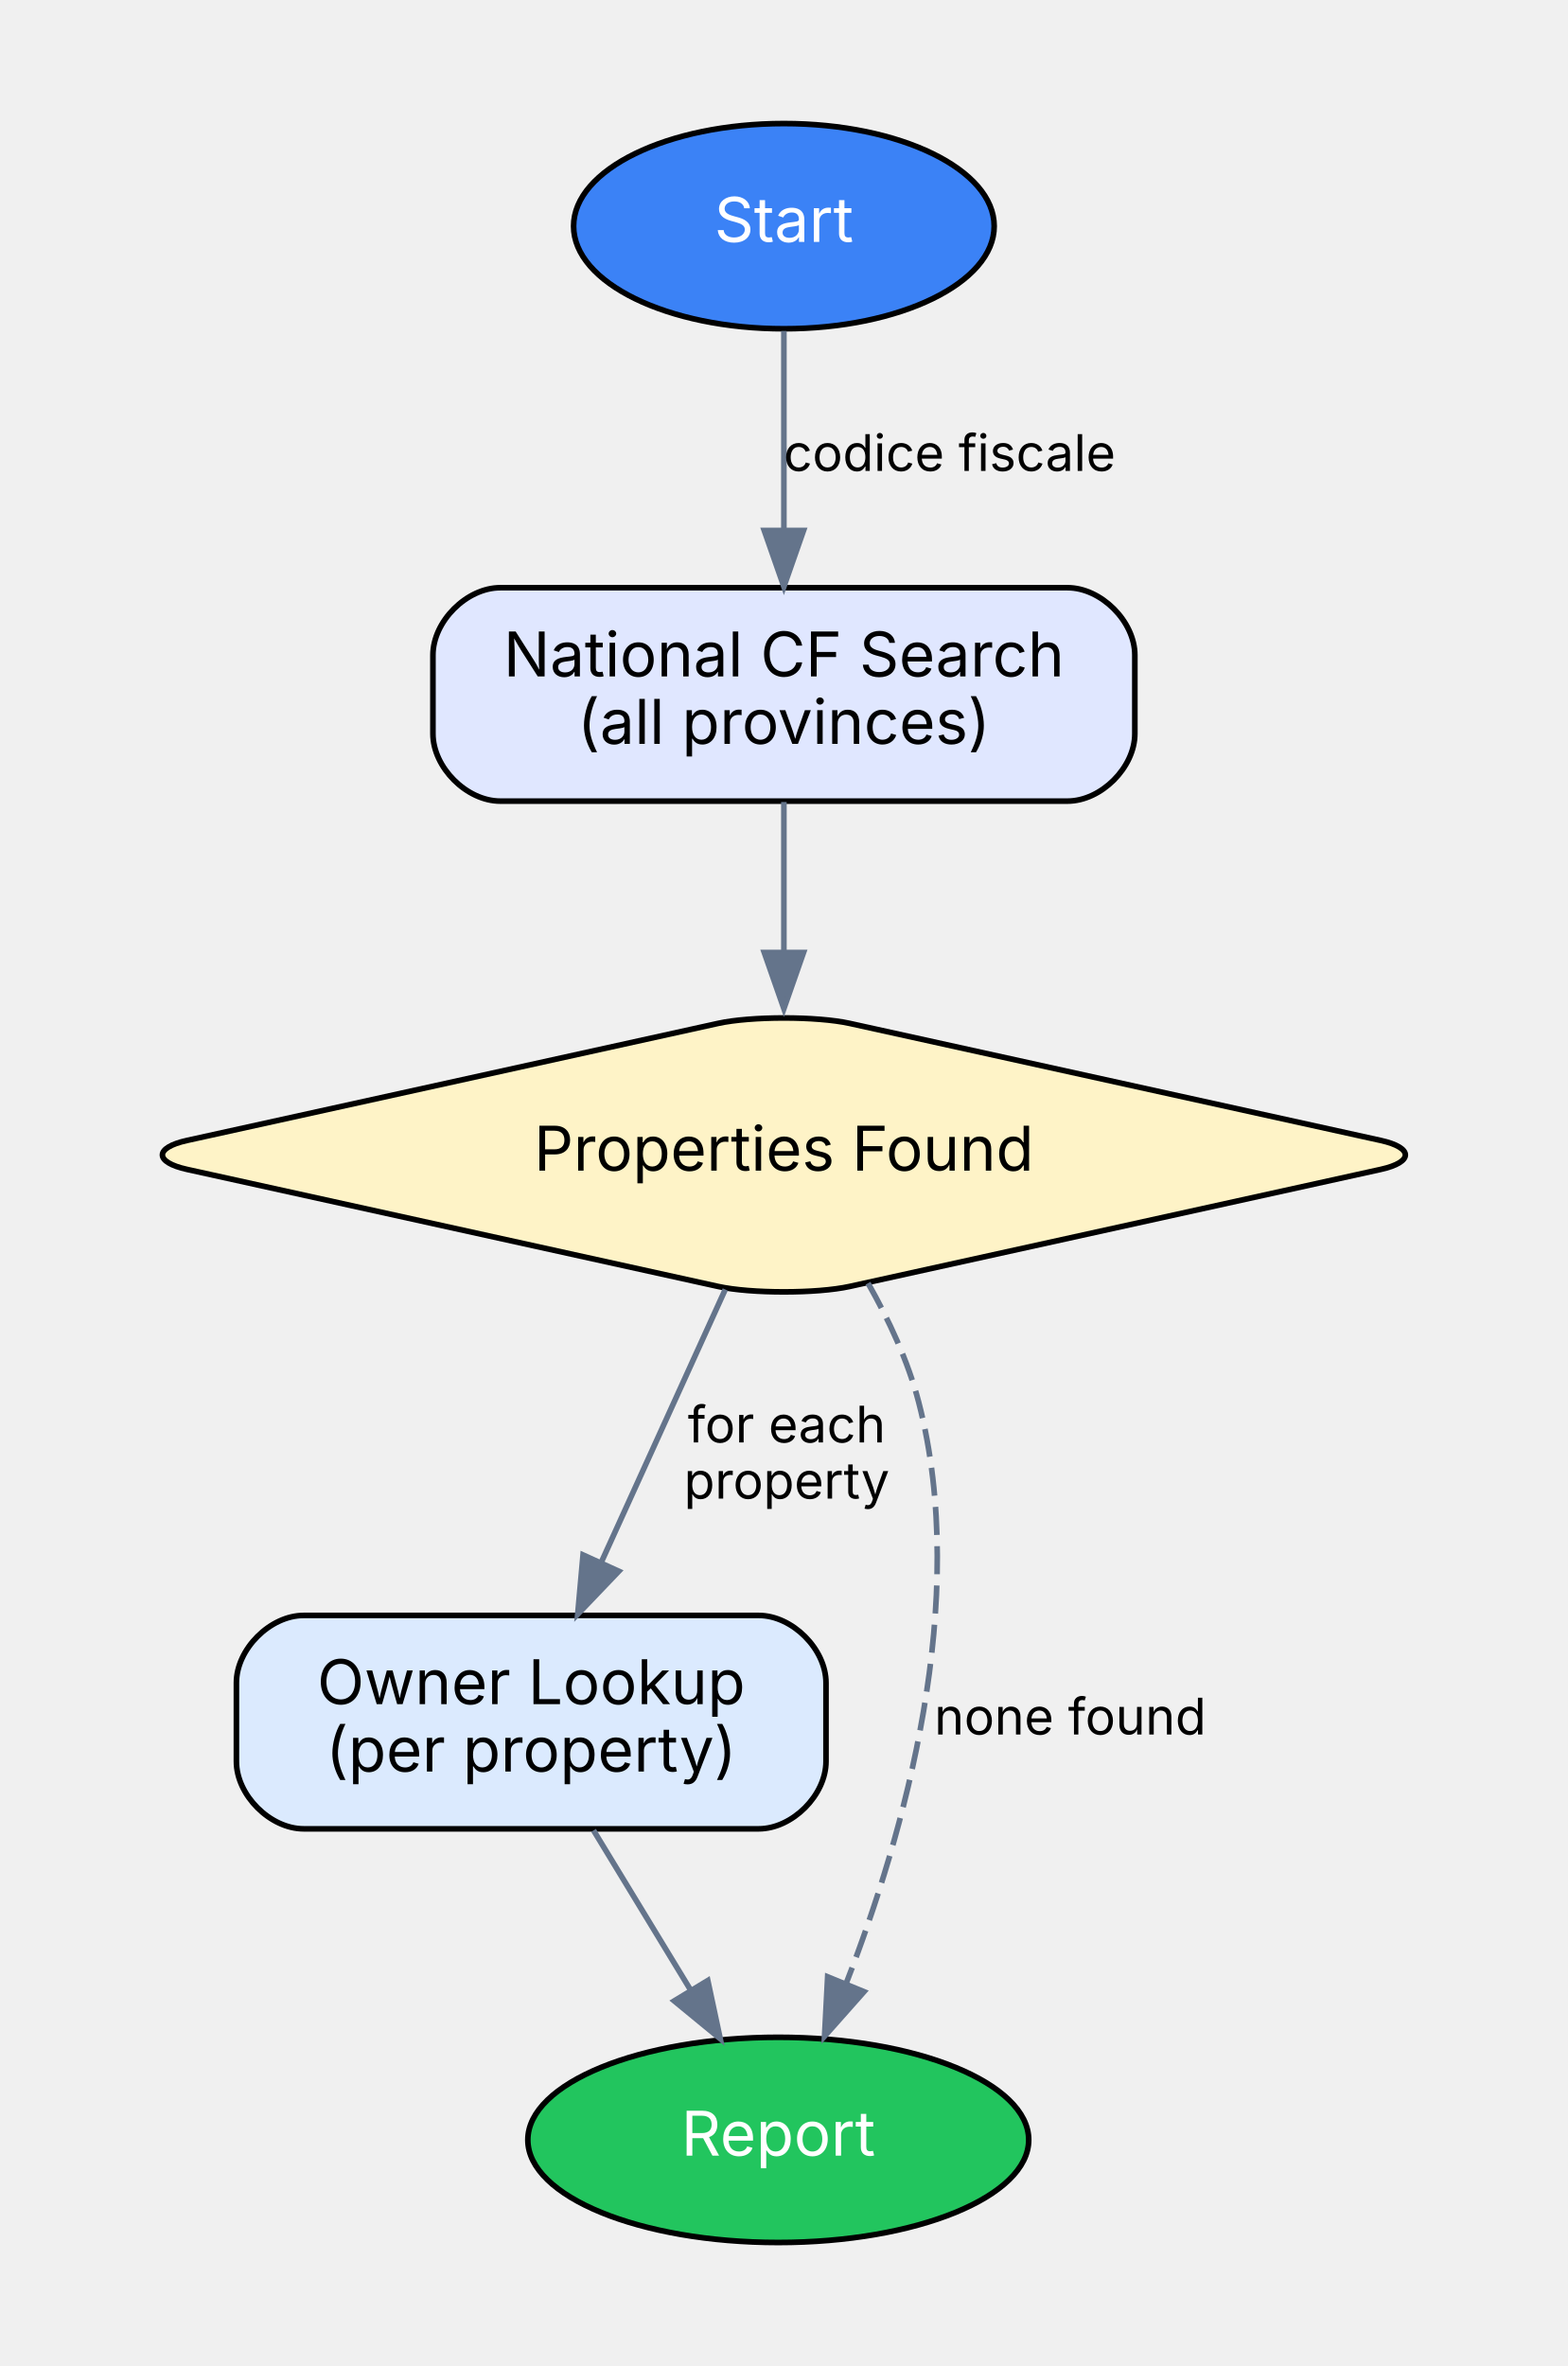
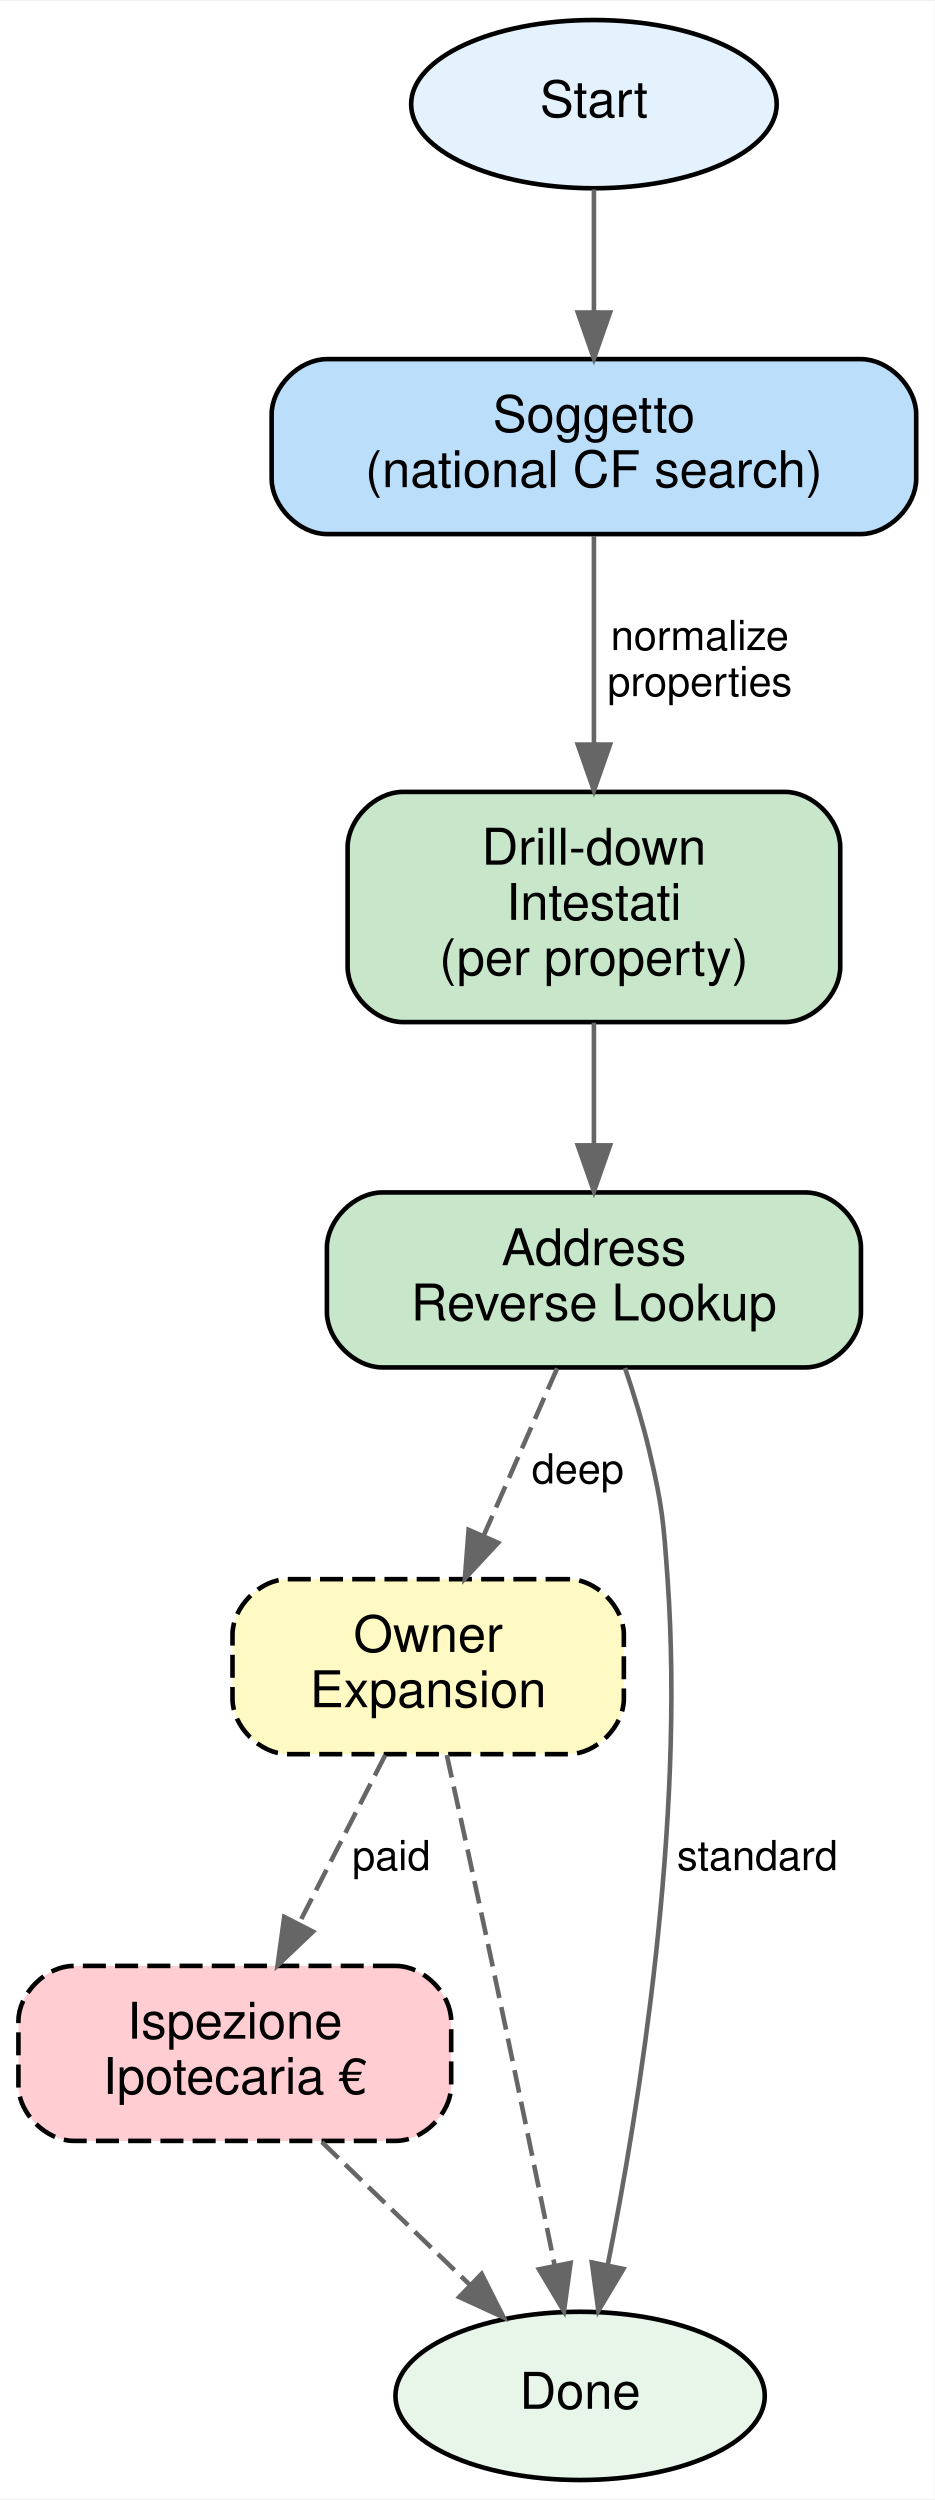
- <svg xmlns="http://www.w3.org/2000/svg" width="279pt" height="421pt" viewBox="0.00 0.00 279.20 420.74">
-   <g id="graph0" class="graph" transform="scale(1 1) rotate(0) translate(21.6 399.14)">
+ <svg xmlns="http://www.w3.org/2000/svg" width="203pt" height="543pt" viewBox="0.00 0.00 203.00 542.54">
+   <g id="graph0" class="graph" transform="scale(1 1) rotate(0) translate(4 538.54)">
+     <polygon fill="white" stroke="transparent" points="-4,4 -4,-538.54 199,-538.54 199,4 -4,4" />
    <g id="node1" class="node">
-       <ellipse fill="#3b82f6" stroke="black" cx="118" cy="-359.15" rx="37.45" ry="18.27" />
-       <text text-anchor="middle" x="118" y="-356.35" font-family="Inter" font-size="11.00" fill="white">Start</text>
+       <ellipse fill="#e3f2fd" stroke="black" cx="125" cy="-516.15" rx="39.7" ry="18.27" />
+       <text text-anchor="middle" x="125" y="-513.35" font-family="Helvetica,sans-Serif" font-size="11.00">Start</text>
    </g>
    <g id="node2" class="node">
-       <path fill="#e0e7ff" stroke="black" d="M168.5,-294.77C168.5,-294.77 67.5,-294.77 67.5,-294.77 61.5,-294.77 55.5,-288.77 55.5,-282.77 55.5,-282.77 55.5,-268.77 55.5,-268.77 55.5,-262.77 61.5,-256.77 67.5,-256.77 67.5,-256.77 168.5,-256.77 168.5,-256.77 174.5,-256.77 180.5,-262.77 180.5,-268.77 180.5,-268.77 180.5,-282.77 180.5,-282.77 180.5,-288.77 174.5,-294.77 168.5,-294.77" />
-       <text text-anchor="middle" x="118" y="-278.97" font-family="Inter" font-size="11.00">National CF Search</text>
-       <text text-anchor="middle" x="118" y="-266.97" font-family="Inter" font-size="11.00">(all provinces)</text>
+       <path fill="#bbdefb" stroke="black" d="M183,-460.77C183,-460.77 67,-460.77 67,-460.77 61,-460.77 55,-454.77 55,-448.77 55,-448.77 55,-434.77 55,-434.77 55,-428.77 61,-422.77 67,-422.77 67,-422.77 183,-422.77 183,-422.77 189,-422.77 195,-428.77 195,-434.77 195,-434.77 195,-448.77 195,-448.77 195,-454.77 189,-460.77 183,-460.77" />
+       <text text-anchor="middle" x="125" y="-444.97" font-family="Helvetica,sans-Serif" font-size="11.00">Soggetto</text>
+       <text text-anchor="middle" x="125" y="-432.97" font-family="Helvetica,sans-Serif" font-size="11.00">(national CF search)</text>
    </g>
    <g id="edge1" class="edge">
-       <path fill="none" stroke="#64748b" d="M118,-340.5C118,-330.19 118,-316.94 118,-305.19" />
-       <polygon fill="#64748b" stroke="#64748b" points="121.5,-304.96 118,-294.96 114.5,-304.96 121.5,-304.96" />
-       <text text-anchor="middle" x="147.5" y="-315.57" font-family="Inter" font-size="9.00"> codice fiscale</text>
+       <path fill="none" stroke="#666666" d="M125,-497.63C125,-489.63 125,-479.96 125,-470.97" />
+       <polygon fill="#666666" stroke="#666666" points="128.5,-470.89 125,-460.89 121.5,-470.89 128.5,-470.89" />
    </g>
    <g id="node3" class="node">
-       <path fill="#fef3c7" stroke="black" d="M106.28,-217.19C106.28,-217.19 11.72,-196.35 11.72,-196.35 5.86,-195.06 5.86,-192.48 11.72,-191.19 11.72,-191.19 106.28,-170.35 106.28,-170.35 112.14,-169.06 123.86,-169.06 129.72,-170.35 129.72,-170.35 224.28,-191.19 224.28,-191.19 230.14,-192.48 230.14,-195.06 224.28,-196.35 224.28,-196.35 129.72,-217.19 129.72,-217.19 123.86,-218.48 112.14,-218.48 106.28,-217.19" />
-       <text text-anchor="middle" x="118" y="-190.97" font-family="Inter" font-size="11.00">Properties Found</text>
+       <path fill="#c8e6c9" stroke="black" d="M166.5,-366.77C166.5,-366.77 83.5,-366.77 83.5,-366.77 77.5,-366.77 71.5,-360.77 71.5,-354.77 71.5,-354.77 71.5,-328.77 71.5,-328.77 71.5,-322.77 77.5,-316.77 83.5,-316.77 83.5,-316.77 166.5,-316.77 166.5,-316.77 172.5,-316.77 178.5,-322.77 178.5,-328.77 178.5,-328.77 178.5,-354.77 178.5,-354.77 178.5,-360.77 172.5,-366.77 166.5,-366.77" />
+       <text text-anchor="middle" x="125" y="-350.97" font-family="Helvetica,sans-Serif" font-size="11.00">Drill-down</text>
+       <text text-anchor="middle" x="125" y="-338.97" font-family="Helvetica,sans-Serif" font-size="11.00">Intestati</text>
+       <text text-anchor="middle" x="125" y="-326.97" font-family="Helvetica,sans-Serif" font-size="11.00">(per property)</text>
    </g>
    <g id="edge2" class="edge">
-       <path fill="none" stroke="#64748b" d="M118,-256.62C118,-248.71 118,-239.16 118,-229.96" />
-       <polygon fill="#64748b" stroke="#64748b" points="121.5,-229.82 118,-219.82 114.5,-229.82 121.5,-229.82" />
+       <path fill="none" stroke="#666666" d="M125,-422.34C125,-409.63 125,-392.36 125,-377.16" />
+       <polygon fill="#666666" stroke="#666666" points="128.5,-377.05 125,-367.05 121.5,-377.05 128.5,-377.05" />
+       <text text-anchor="middle" x="148" y="-397.57" font-family="Helvetica,sans-Serif" font-size="9.00">normalize</text>
+       <text text-anchor="middle" x="148" y="-387.57" font-family="Helvetica,sans-Serif" font-size="9.00">properties</text>
    </g>
    <g id="node4" class="node">
-       <path fill="#dbeafe" stroke="black" d="M113.5,-111.77C113.5,-111.77 32.5,-111.77 32.5,-111.77 26.5,-111.77 20.5,-105.77 20.5,-99.77 20.5,-99.77 20.5,-85.77 20.5,-85.77 20.5,-79.77 26.5,-73.77 32.5,-73.77 32.5,-73.77 113.5,-73.77 113.5,-73.77 119.5,-73.77 125.5,-79.77 125.5,-85.77 125.5,-85.77 125.5,-99.77 125.5,-99.77 125.5,-105.77 119.5,-111.77 113.5,-111.77" />
-       <text text-anchor="middle" x="73" y="-95.97" font-family="Inter" font-size="11.00">Owner Lookup</text>
-       <text text-anchor="middle" x="73" y="-83.97" font-family="Inter" font-size="11.00">(per property)</text>
+       <path fill="#c8e6c9" stroke="black" d="M171,-279.77C171,-279.77 79,-279.77 79,-279.77 73,-279.77 67,-273.77 67,-267.77 67,-267.77 67,-253.77 67,-253.77 67,-247.77 73,-241.77 79,-241.77 79,-241.77 171,-241.77 171,-241.77 177,-241.77 183,-247.77 183,-253.77 183,-253.77 183,-267.77 183,-267.77 183,-273.77 177,-279.77 171,-279.77" />
+       <text text-anchor="middle" x="125" y="-263.97" font-family="Helvetica,sans-Serif" font-size="11.00">Address</text>
+       <text text-anchor="middle" x="125" y="-251.97" font-family="Helvetica,sans-Serif" font-size="11.00">Reverse Lookup</text>
    </g>
    <g id="edge3" class="edge">
-       <path fill="none" stroke="#64748b" d="M107.56,-169.81C101,-155.38 92.5,-136.67 85.57,-121.43" />
-       <polygon fill="#64748b" stroke="#64748b" points="88.6,-119.64 81.28,-111.99 82.23,-122.54 88.6,-119.64" />
-       <text text-anchor="middle" x="118.5" y="-142.57" font-family="Inter" font-size="9.00"> for each</text>
-       <text text-anchor="middle" x="118.5" y="-132.57" font-family="Inter" font-size="9.00"> property</text>
+       <path fill="none" stroke="#666666" d="M125,-316.64C125,-308.25 125,-298.77 125,-290.07" />
+       <polygon fill="#666666" stroke="#666666" points="128.5,-289.99 125,-279.99 121.5,-289.99 128.5,-289.99" />
    </g>
    <g id="node5" class="node">
-       <ellipse fill="#22c55e" stroke="black" cx="117" cy="-18.38" rx="44.6" ry="18.27" />
-       <text text-anchor="middle" x="117" y="-15.58" font-family="Inter" font-size="11.00" fill="white">Report</text>
+       <path fill="#fff9c4" stroke="black" stroke-dasharray="5,2" d="M119.5,-195.77C119.5,-195.77 58.5,-195.77 58.5,-195.77 52.5,-195.77 46.5,-189.77 46.5,-183.77 46.5,-183.77 46.5,-169.77 46.5,-169.77 46.5,-163.77 52.5,-157.77 58.5,-157.77 58.5,-157.77 119.5,-157.77 119.5,-157.77 125.5,-157.77 131.5,-163.77 131.5,-169.77 131.5,-169.77 131.5,-183.77 131.5,-183.77 131.5,-189.77 125.5,-195.77 119.5,-195.77" />
+       <text text-anchor="middle" x="89" y="-179.97" font-family="Helvetica,sans-Serif" font-size="11.00">Owner</text>
+       <text text-anchor="middle" x="89" y="-167.97" font-family="Helvetica,sans-Serif" font-size="11.00">Expansion</text>
+     </g>
+     <g id="edge5" class="edge">
+       <path fill="none" stroke="#666666" stroke-dasharray="5,2" d="M117.01,-241.57C112.35,-230.95 106.38,-217.35 101.14,-205.43" />
+       <polygon fill="#666666" stroke="#666666" points="104.19,-203.67 96.97,-195.92 97.78,-206.48 104.19,-203.67" />
+       <text text-anchor="middle" x="121.5" y="-216.57" font-family="Helvetica,sans-Serif" font-size="9.00">deep</text>
+     </g>
+     <g id="node7" class="node">
+       <ellipse fill="#e8f5e9" stroke="black" cx="122" cy="-18.38" rx="40.11" ry="18.27" />
+       <text text-anchor="middle" x="122" y="-15.58" font-family="Helvetica,sans-Serif" font-size="11.00">Done</text>
    </g>
    <g id="edge4" class="edge">
-       <path fill="none" stroke="#64748b" stroke-dasharray="5,2" d="M132.99,-170.93C136.68,-164.41 140.11,-157.05 142,-149.77 151.21,-114.36 139.39,-72.74 129.08,-46.22" />
-       <polygon fill="#64748b" stroke="#64748b" points="132.27,-44.77 125.24,-36.84 125.79,-47.42 132.27,-44.77" />
-       <text text-anchor="middle" x="169" y="-90.57" font-family="Inter" font-size="9.00"> none found</text>
+       <path fill="none" stroke="#666666" d="M131.75,-241.64C133.67,-235.98 135.61,-229.67 137,-223.77 139.89,-211.54 140.11,-208.31 141,-195.77 144.76,-142.87 134.87,-81.34 127.98,-46.71" />
+       <polygon fill="#666666" stroke="#666666" points="131.4,-45.96 125.96,-36.87 124.55,-47.37 131.4,-45.96" />
+       <text text-anchor="middle" x="160.5" y="-132.57" font-family="Helvetica,sans-Serif" font-size="9.00">standard</text>
    </g>
-     <g id="edge5" class="edge">
-       <path fill="none" stroke="#64748b" d="M84.1,-73.5C89.35,-64.87 95.7,-54.42 101.42,-45.01" />
-       <polygon fill="#64748b" stroke="#64748b" points="104.45,-46.76 106.66,-36.4 98.47,-43.13 104.45,-46.76" />
+     <g id="node6" class="node">
+       <path fill="#ffcdd2" stroke="black" stroke-dasharray="5,2" d="M82,-111.77C82,-111.77 12,-111.77 12,-111.77 6,-111.77 0,-105.77 0,-99.77 0,-99.77 0,-85.77 0,-85.77 0,-79.77 6,-73.77 12,-73.77 12,-73.77 82,-73.77 82,-73.77 88,-73.77 94,-79.77 94,-85.77 94,-85.77 94,-99.77 94,-99.77 94,-105.77 88,-111.77 82,-111.77" />
+       <text text-anchor="middle" x="47" y="-95.97" font-family="Helvetica,sans-Serif" font-size="11.00">Ispezione</text>
+       <text text-anchor="middle" x="47" y="-83.97" font-family="Helvetica,sans-Serif" font-size="11.00">Ipotecaria €</text>
+     </g>
+     <g id="edge6" class="edge">
+       <path fill="none" stroke="#666666" stroke-dasharray="5,2" d="M79.68,-157.57C74.19,-146.85 67.13,-133.08 60.98,-121.07" />
+       <polygon fill="#666666" stroke="#666666" points="63.97,-119.22 56.3,-111.92 57.74,-122.41 63.97,-119.22" />
+       <text text-anchor="middle" x="81" y="-132.57" font-family="Helvetica,sans-Serif" font-size="9.00">paid</text>
+     </g>
+     <g id="edge8" class="edge">
+       <path fill="none" stroke="#666666" stroke-dasharray="5,2" d="M93.04,-157.58C95.87,-144.77 99.72,-127.23 103,-111.77 107.63,-89.94 112.72,-65.18 116.46,-46.79" />
+       <polygon fill="#666666" stroke="#666666" points="119.93,-47.26 118.49,-36.77 113.07,-45.87 119.93,-47.26" />
+     </g>
+     <g id="edge7" class="edge">
+       <path fill="none" stroke="#666666" stroke-dasharray="5,2" d="M65.93,-73.5C75.7,-64.07 87.73,-52.46 98.14,-42.41" />
+       <polygon fill="#666666" stroke="#666666" points="100.61,-44.89 105.38,-35.43 95.75,-39.85 100.61,-44.89" />
    </g>
  </g>
</svg>
